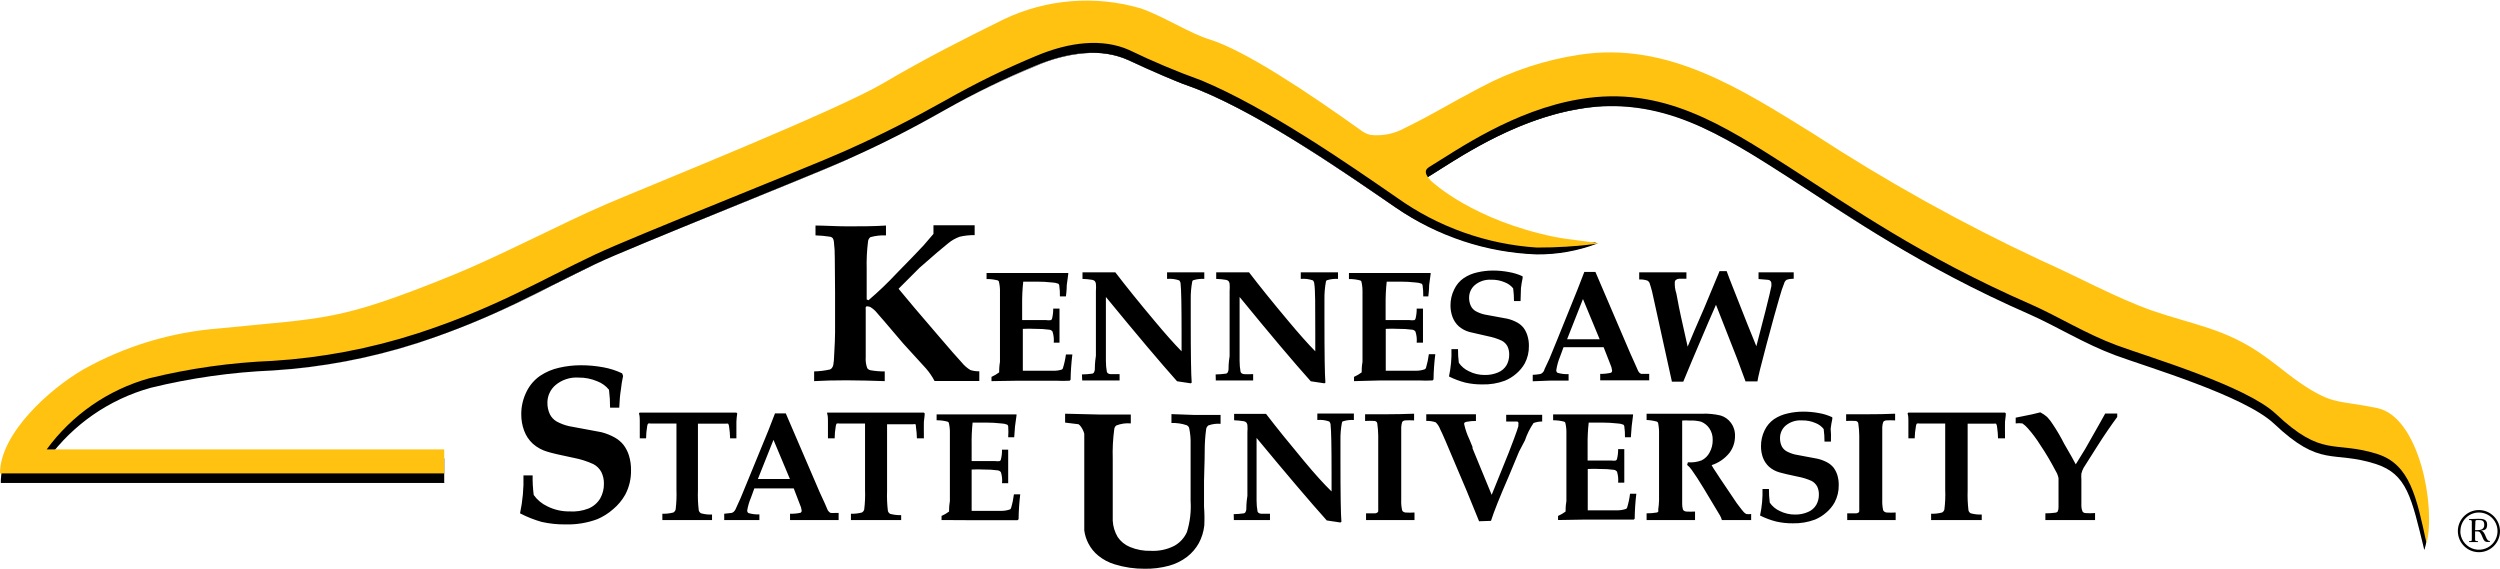
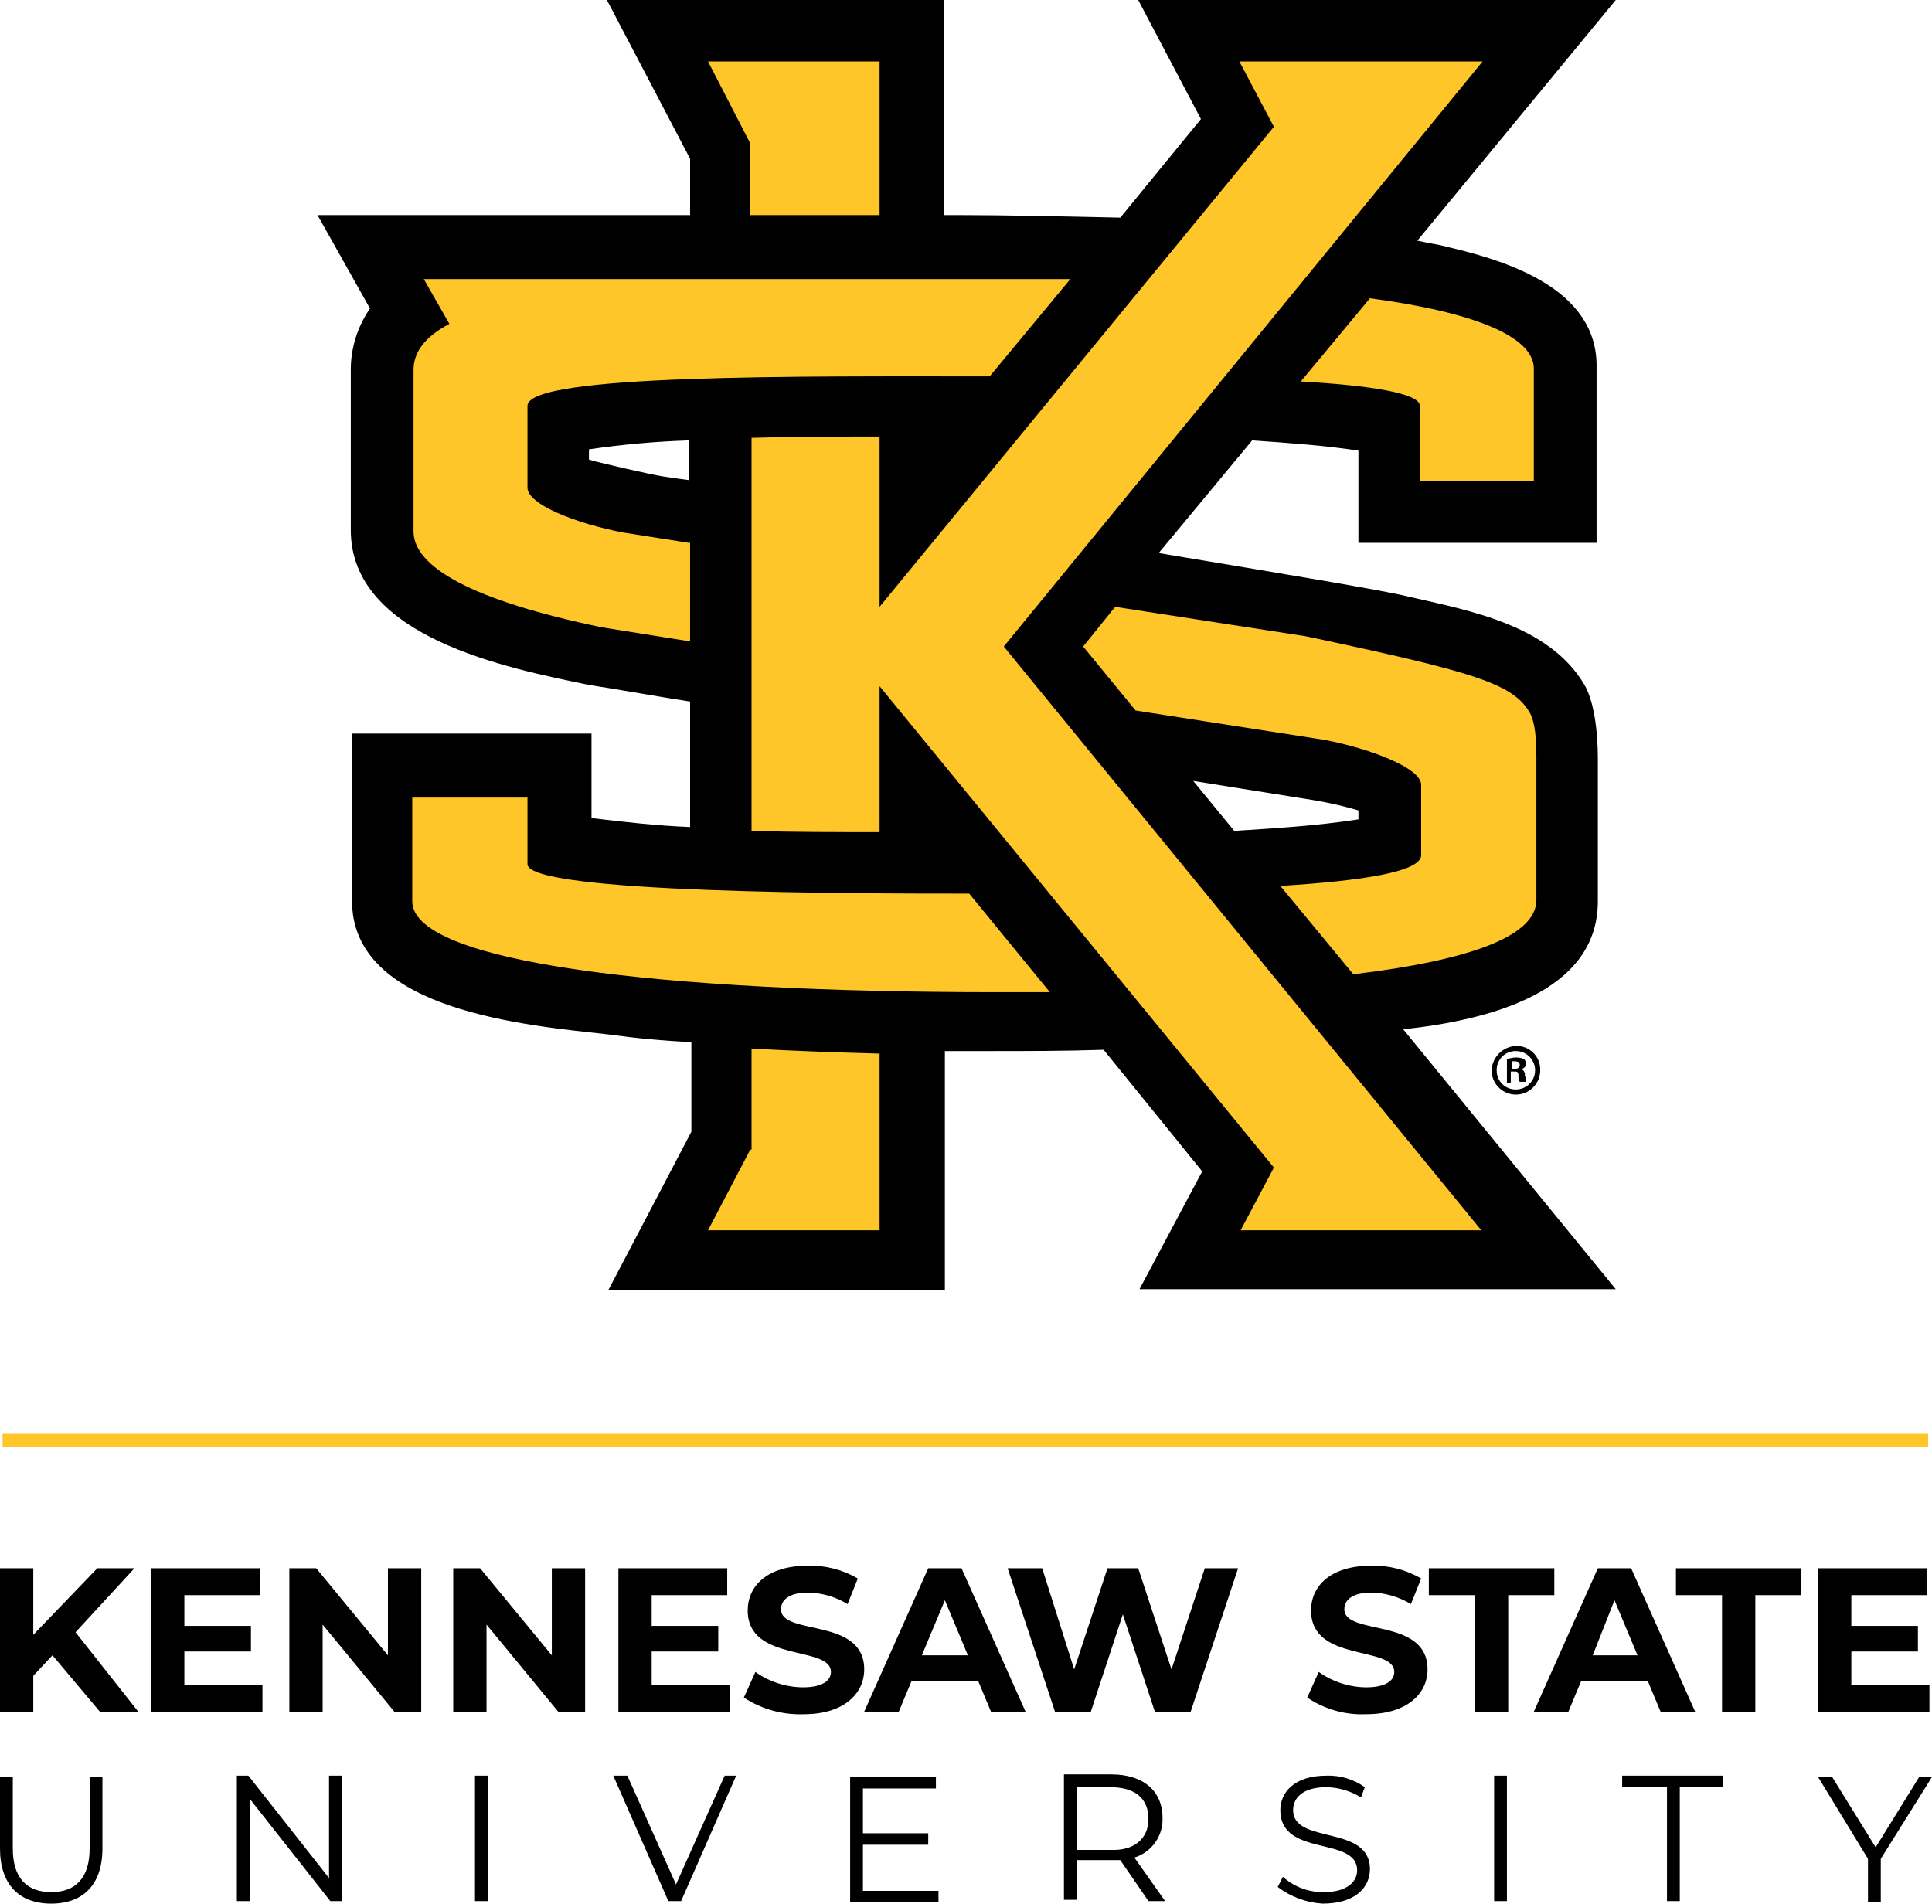
- <svg xmlns="http://www.w3.org/2000/svg" viewBox="0 0 182.68 41.53">
-   <g data-name="KSU Logo">
-     <path d="M173.59 30.53c-2.64-.55-3.05-.26-4.85-1.34-1.19-.71-2.24-1.65-3.4-2.47-2.79-2-5.14-2.25-8.17-3.3-2.58-.89-5.61-2.56-8.07-3.64a133.32 133.32 0 0 1-16.7-9.28c-5.15-3.19-10.58-6.75-17-5.78a22.44 22.44 0 0 0-7.22 2.39c-2.81 1.47-3.23 1.9-5.49 2.94a4.84 4.84 0 0 1-2.9.37h-.12c-4.1-2.94-8.7-6-11.23-6.77-1.53-.5-3.44-1.73-5.1-2.32a14.05 14.05 0 0 0-10 .79c-3 1.48-5.82 2.91-8.77 4.65-3.37 2-16.93 7.41-20.18 8.82S36.56 19.42 33 20.85c-8.31 3.36-9.06 3.06-16.94 3.88a24.1 24.1 0 0 0-9.91 2.95C3.72 29.1 0 32.36.06 35.29h32.4v-1.75H3.48a14 14 0 0 1 7.52-5.2 45.54 45.54 0 0 1 8.94-1.27 43.47 43.47 0 0 0 10.55-2c5.69-1.85 9-3.87 13-5.77 2.78-1.3 15.34-6.3 18.15-7.53s5-2.37 7.49-3.78a59.11 59.11 0 0 1 6.49-3.17c2.49-1.06 4.9-1.3 6.81-.44a55.22 55.22 0 0 0 5.3 2.23c4.77 2 10.56 6 14.28 8.57a19.34 19.34 0 0 0 10.26 3.41 12.12 12.12 0 0 0 4.44-.79c.16-.17-2.09.36-3.23.12-5.88-1.2-8.17-3.34-8.91-3.89h-.06c-.55-.72-.43-.91-.13-1.13 2-1.22 6.13-4.14 11-4.94 6-1 10.4 1.87 15.3 5 4.43 2.84 9.55 6.47 17.6 10 2 .88 4 2.15 6.29 3s9.41 2.94 11.6 5c3.43 3.25 4.25 1.93 7.42 2.94 2.3.74 2.62 2.44 3.56 6.29.85-2.6-.46-9.02-3.56-9.66z" />
-     <path d="M177.15 40.11l-.11-.45c-.85-3.52-1.24-5.13-3.45-5.84a11.45 11.45 0 0 0-2.53-.49c-1.44-.15-2.58-.27-4.89-2.45-1.78-1.69-6.84-3.39-9.87-4.41l-1.73-.6a33.55 33.55 0 0 1-3.82-1.77c-.85-.44-1.66-.85-2.47-1.21a98.66 98.66 0 0 1-15.7-8.73l-1.9-1.23a51.85 51.85 0 0 0-6.25-3.62 15.69 15.69 0 0 0-6.69-1.59 14.59 14.59 0 0 0-2.36.2c-4.41.72-8.3 3.21-10.38 4.54l-.62.39a.51.51 0 0 0-.25.32c0 .18.09.42.38.8l.23.18c.91.72 3.31 2.62 8.68 3.72a3.73 3.73 0 0 0 .73.06 15.08 15.08 0 0 0 1.81-.15c.28 0 .5-.07.61-.07h.08c.01 0 0 0 0 0a12.25 12.25 0 0 1-4.18.79h-.26A19.32 19.32 0 0 1 102 15.17l-.82-.56c-3.81-2.6-9-6.16-13.47-8a9.79 9.79 0 0 0-1-.39c-.3-.09-.59-.18-4.29-1.84a6.26 6.26 0 0 0-2.58-.52 11 11 0 0 0-4.23 1A58.86 58.86 0 0 0 69.13 8c-2.71 1.51-5 2.64-7.5 3.78-1.22.55-4.34 1.81-7.64 3.15-4.2 1.7-9 3.63-10.54 4.38-1.06.5-2.08 1-3.07 1.52a64.81 64.81 0 0 1-9.92 4.25 43.93 43.93 0 0 1-10.55 2A43.55 43.55 0 0 0 11 28.34 14.69 14.69 0 0 0 7.2 30a14 14 0 0 0-3.71 3.49H32.46v1.77H.07c0-.91.34-2.4 2.12-4.37a17.67 17.67 0 0 1 4-3.24 23.69 23.69 0 0 1 9.7-2.93h.22l2.69-.27c5.51-.53 7-.68 14.25-3.61 2-.8 4.31-1.92 6.55-3 1.75-.85 3.41-1.65 4.82-2.26.76-.33 2.06-.86 3.7-1.54 5.2-2.15 13.9-5.75 16.49-7.27C67.5 5 70.28 3.64 73.35 2.12A14.55 14.55 0 0 1 79.58.74a11.54 11.54 0 0 1 3.76.58 22 22 0 0 1 2.54 1.16 17.52 17.52 0 0 0 2.51 1.12c2.09.64 5.77 2.86 11.23 6.77h.12a2.65 2.65 0 0 0 .76.07 5.19 5.19 0 0 0 2.14-.45 31.81 31.81 0 0 0 2.91-1.52c.66-.38 1.41-.81 2.58-1.42a22.52 22.52 0 0 1 7.23-2.39 14.71 14.71 0 0 1 2.18-.16c5.29 0 9.86 2.83 14.28 5.58l.6.37a134.11 134.11 0 0 0 16.7 9.28c.89.39 1.83.85 2.84 1.33a50.54 50.54 0 0 0 5.23 2.3c.8.28 1.56.5 2.29.72a18.26 18.26 0 0 1 5.89 2.58c.44.31.86.64 1.28 1a21.84 21.84 0 0 0 2.12 1.51 6.49 6.49 0 0 0 3 1c.48.07 1.08.16 1.87.33a3.91 3.91 0 0 1 2.36 2.13 11.43 11.43 0 0 1 1.27 3.95 8.09 8.09 0 0 1-.15 3.52zm-59.4-32.4a15.69 15.69 0 0 1 6.69 1.59 51.82 51.82 0 0 1 6.25 3.62l1.9 1.23a98.53 98.53 0 0 0 15.7 8.73c.82.36 1.62.77 2.47 1.21a33.65 33.65 0 0 0 3.82 1.77l1.73.6c3 1 8.08 2.72 9.87 4.41 2.3 2.18 3.44 2.3 4.88 2.45a11.47 11.47 0 0 1 2.53.49c2.21.71 2.6 2.32 3.45 5.84l.11.44a8.14 8.14 0 0 0 .14-3.5 11.4 11.4 0 0 0-1.29-3.95 3.91 3.91 0 0 0-2.44-2.11c-.79-.17-1.39-.26-1.88-.33a6.5 6.5 0 0 1-3-1 21.6 21.6 0 0 1-2.12-1.51c-.41-.32-.84-.65-1.28-1a18.32 18.32 0 0 0-5.88-2.58c-.73-.22-1.48-.44-2.29-.72a50.7 50.7 0 0 1-5.23-2.3c-1-.49-1.95-.95-2.84-1.33a134.26 134.26 0 0 1-16.7-9.28l-.6-.37c-4.42-2.74-9-5.57-14.27-5.57a14.69 14.69 0 0 0-2.17.16 22.51 22.51 0 0 0-7.23 2.39c-1.17.62-1.92 1-2.58 1.42a31.6 31.6 0 0 1-2.84 1.49 5.2 5.2 0 0 1-2.14.45 2.4 2.4 0 0 1-.77-.08h-.12c-5.46-3.91-9.14-6.13-11.23-6.77a17.44 17.44 0 0 1-2.51-1.12 22.05 22.05 0 0 0-2.54-1.15 11.53 11.53 0 0 0-3.76-.58 14.53 14.53 0 0 0-6.23 1.38C70.28 3.65 67.5 5 64.58 6.77 62 8.29 53.29 11.9 48.09 14l-3.69 1.54c-1.4.66-3.07 1.46-4.83 2.31-2.24 1.08-4.56 2.21-6.55 3-7.26 2.93-8.74 3.07-14.25 3.61l-2.69.27h-.22a23.68 23.68 0 0 0-9.69 2.93 17.58 17.58 0 0 0-4 3.24C1.2 32 0 33.65.07 35.29h32.39v-1.74H3.48A14.08 14.08 0 0 1 7.2 30a14.71 14.71 0 0 1 3.8-1.66 43.55 43.55 0 0 1 8.94-1.26 43.91 43.91 0 0 0 10.55-2 64.86 64.86 0 0 0 9.92-4.25c1-.5 2-1 3.07-1.52 1.52-.77 6.32-2.7 10.52-4.4 3.3-1.34 6.42-2.6 7.64-3.15 2.54-1.13 4.78-2.26 7.49-3.76a58.85 58.85 0 0 1 6.5-3.17 11 11 0 0 1 4.23-1 6.25 6.25 0 0 1 2.58.52 46.66 46.66 0 0 0 4.29 1.84 10.4 10.4 0 0 1 1 .39c4.44 1.85 9.66 5.41 13.47 8l.82.56a19.31 19.31 0 0 0 10.26 3.41h.26a12.23 12.23 0 0 0 4.18-.79h-.07c-.11 0-.33 0-.61.06a15.14 15.14 0 0 1-1.81.15 3.77 3.77 0 0 1-.74-.06c-5.37-1.1-7.78-3-8.69-3.72l-.23-.18c-.29-.38-.41-.63-.38-.81a.51.51 0 0 1 .25-.32l.62-.39c2.09-1.34 6-3.82 10.39-4.54a14.62 14.62 0 0 1 2.3-.23zm64.93 31.1a1.54 1.54 0 1 1-1.55-1.54 1.55 1.55 0 0 1 1.55 1.54zm-2.9 0a1.36 1.36 0 1 0 1.34-1.36 1.35 1.35 0 0 0-1.33 1.37zm1.3-.9c.29 0 .66 0 .66.42s-.23.41-.47.44c.19 0 .31.28.37.44a1 1 0 0 0 .14.26.2.2 0 0 0 .16.06v.07h-.11a.42.42 0 0 1-.26-.05.88.88 0 0 1-.18-.32 1.28 1.28 0 0 0-.18-.34c-.07-.07-.18-.06-.27-.06h-.08v.55c0 .11 0 .15.12.16h.09v.07h-.65v-.07h.07c.1 0 .13 0 .13-.13v-1.29c0-.11-.06-.12-.13-.12h-.07v-.07zm-.22.83h.14c.27 0 .53-.06.53-.38s-.16-.36-.4-.36H181c-.13 0-.12.08-.12.19z" />
-     <path d="M71.56 27.13v.71h-3.27a4.74 4.74 0 0 0-.63-.92L66 25.1q-1.8-2.12-1.91-2.23a1.82 1.82 0 0 0-.47-.42.43.43 0 0 0-.2-.06.21.21 0 0 0-.11 0 .11.11 0 0 0-.05.06.82.82 0 0 0 0 .19v3.46a1.91 1.91 0 0 0 .11.8.4.4 0 0 0 .22.15 5.58 5.58 0 0 0 1.06.09v.71q-1.33-.05-2.81-.06-1.32 0-2.35.06v-.71a5.88 5.88 0 0 0 1.15-.14.34.34 0 0 0 .15-.11.55.55 0 0 0 .1-.22 4.38 4.38 0 0 0 .06-.65q.07-1.2.07-1.73v-2.93L61 18.85a9.07 9.07 0 0 0-.07-1.22.53.53 0 0 0-.09-.24.36.36 0 0 0-.17-.09 8.26 8.26 0 0 0-1.08-.1v-.72c.69 0 1.47.06 2.35.06s1.92 0 2.8-.06v.72a3.68 3.68 0 0 0-1.14.13.44.44 0 0 0-.17.31 13.29 13.29 0 0 0-.1 2v2.24l.13.06a25.14 25.14 0 0 0 2.09-2l1.15-1.18.79-.83.72-.84v-.63h3.01v.72a4.59 4.59 0 0 0-1.1.12 2.78 2.78 0 0 0-.85.49q-.5.39-2.07 1.77l-1.54 1.54c.26.32.65.79 1.16 1.39l1.78 2.08q1.23 1.44 1.67 1.91a2.41 2.41 0 0 0 .64.56 2 2 0 0 0 .65.09zm.89.72v-.31a2.9 2.9 0 0 0 .56-.33c0-.16 0-.42.06-.77v-3.98-1.11a2.86 2.86 0 0 0-.08-.78.18.18 0 0 0-.08-.08 3.15 3.15 0 0 0-.82-.1v-.44h5.97v.07l-.11.82c0 .06 0 .33-.06.82h-.44a4.92 4.92 0 0 0-.05-.82.2.2 0 0 0-.07-.11 1.38 1.38 0 0 0-.46-.09 9.91 9.91 0 0 0-1.1-.06h-1a13.74 13.74 0 0 0-.08 1.64v1.17h1.75a1.1 1.1 0 0 0 .36 0 .21.21 0 0 0 .08-.12 2.85 2.85 0 0 0 .08-.72h.46v2.49H77a2.07 2.07 0 0 0-.09-.81.32.32 0 0 0-.25-.14 6.94 6.94 0 0 0-1-.06 8.71 8.71 0 0 0-.92 0v3.06H76.96a1.83 1.83 0 0 0 .64-.09.21.21 0 0 0 .07-.1 6 6 0 0 0 .22-1h.47a17.24 17.24 0 0 0-.13 1.85l-.07.07a9.8 9.8 0 0 1-1 0H74.38zm6.61-.49a6.19 6.19 0 0 0 .77-.06.24.24 0 0 0 .1-.07A.5.5 0 0 0 80 27c0-.15 0-.49.08-1v-4.73a3.07 3.07 0 0 0 0-.54.43.43 0 0 0-.08-.19.37.37 0 0 0-.18-.09 5.13 5.13 0 0 0-.72-.07v-.48h2.4q1.17 1.53 2.84 3.52 1.2 1.44 2 2.25v-1.31q0-3.06-.07-3.6a.4.4 0 0 0-.1-.27 2.1 2.1 0 0 0-.89-.11v-.48H88v.48a2.28 2.28 0 0 0-.82.1.15.15 0 0 0-.06.09 6.48 6.48 0 0 0-.11 1.3v1.5q0 3.78.07 4.59l-.07.05-1-.15q-1.83-2.05-5.2-6.16v4.67a4.38 4.38 0 0 0 .07.8.23.23 0 0 0 .08.11.38.38 0 0 0 .19.06h.66v.46h-2.73zm9.77 0a6.2 6.2 0 0 0 .77-.06.24.24 0 0 0 .1-.07.53.53 0 0 0 .07-.21c0-.15 0-.49.08-1v-4.75a3.25 3.25 0 0 0 0-.54.41.41 0 0 0-.08-.19.35.35 0 0 0-.18-.09 5.07 5.07 0 0 0-.72-.07v-.48h2.4q1.17 1.53 2.84 3.52 1.2 1.44 2 2.25v-1.31c0-2 0-3.24-.07-3.6a.41.41 0 0 0-.1-.27 2.1 2.1 0 0 0-.89-.11v-.48H97.77v.48a2.3 2.3 0 0 0-.82.1.15.15 0 0 0-.06.09 6.49 6.49 0 0 0-.11 1.3v1.5q0 3.78.07 4.59l-.07.05-1-.15q-1.84-2.05-5.2-6.16v4.67a4.52 4.52 0 0 0 .07.8.24.24 0 0 0 .08.11.38.38 0 0 0 .19.06 5.17 5.17 0 0 0 .54 0h.11v.46h-2.73zm10.11.49v-.31a3 3 0 0 0 .56-.33c0-.16 0-.42.06-.77v-3.98-1.11a3.07 3.07 0 0 0-.08-.78.18.18 0 0 0-.09-.08 3.12 3.12 0 0 0-.82-.1v-.44h5.97v.07l-.11.82c0 .06 0 .33-.06.82H104a5.11 5.11 0 0 0-.05-.82.21.21 0 0 0-.07-.11 1.38 1.38 0 0 0-.45-.09 10 10 0 0 0-1.1-.06h-1a13.7 13.7 0 0 0-.08 1.64v1.17H103a1.12 1.12 0 0 0 .36 0 .22.22 0 0 0 .08-.12 2.86 2.86 0 0 0 .08-.72h.46v2.49h-.46a2 2 0 0 0-.09-.81.33.33 0 0 0-.25-.14 7 7 0 0 0-1-.06 8.73 8.73 0 0 0-.92 0v3.06H103.48a1.82 1.82 0 0 0 .64-.11.23.23 0 0 0 .08-.1 6.34 6.34 0 0 0 .21-1h.47a16.85 16.85 0 0 0-.13 1.85l-.07.07a9.79 9.79 0 0 1-1 0H100.9zM111.11 22h-.48a7 7 0 0 0-.06-.93 1.44 1.44 0 0 0-.61-.44 2.33 2.33 0 0 0-1-.19 1.7 1.7 0 0 0-1.19.39 1.21 1.21 0 0 0-.42.92 1.38 1.38 0 0 0 .13.61.9.9 0 0 0 .34.37 2.51 2.51 0 0 0 .65.25l.92.17.76.14a2.85 2.85 0 0 1 .74.29 1.51 1.51 0 0 1 .45.39 1.81 1.81 0 0 1 .27.55 2.38 2.38 0 0 1 .11.75 2.63 2.63 0 0 1-.3 1.28 2.75 2.75 0 0 1-.63.76 3 3 0 0 1-.83.51 4.38 4.38 0 0 1-1.64.27 5.4 5.4 0 0 1-1.24-.13 6.06 6.06 0 0 1-1.2-.45 8.24 8.24 0 0 0 .18-2h.48a6.85 6.85 0 0 0 .06 1 1.79 1.79 0 0 0 .74.62 2.48 2.48 0 0 0 1.14.27 2.36 2.36 0 0 0 1-.19 1.28 1.28 0 0 0 .61-.53 1.55 1.55 0 0 0 .19-.76 1.33 1.33 0 0 0-.13-.62 1 1 0 0 0-.42-.41 4.37 4.37 0 0 0-1-.32q-1-.22-1.35-.31a2 2 0 0 1-.79-.42 1.78 1.78 0 0 1-.45-.67 2.41 2.41 0 0 1-.15-.85 2.58 2.58 0 0 1 .27-1.17 2.07 2.07 0 0 1 .7-.83 2.92 2.92 0 0 1 1-.42 5 5 0 0 1 1.13-.13 6.11 6.11 0 0 1 1.17.11 3.9 3.9 0 0 1 1 .31v.14a7 7 0 0 0-.12.72q-.02.34-.03.95zm.89 5.86v-.47a4.12 4.12 0 0 0 .55-.06.4.4 0 0 0 .15-.08.59.59 0 0 0 .13-.17c0-.08.17-.37.39-.87l.57-1.39 1.48-3.66.5-1.29h.81l2.54 5.93.35.78.23.52a.56.56 0 0 0 .11.15.34.34 0 0 0 .12.07H120.51v.47h-3.58v-.47a3.33 3.33 0 0 0 .78-.08.17.17 0 0 0 .09-.16 1.43 1.43 0 0 0-.13-.46l-.49-1.25h-2.93l-.25.68a4.32 4.32 0 0 0-.28 1 .21.21 0 0 0 .09.19 2.44 2.44 0 0 0 .81.1v.47h-1.31zm2.51-3.07h2.38l-1.22-2.94zm11.14-4.98h.52c.14.39.28.75.42 1.1q.89 2.28 1.07 2.71l.68 1.68.66-2.55q.38-1.51.44-1.85a.94.94 0 0 0 0-.17.26.26 0 0 0-.22-.28l-.72-.06v-.49H131.07v.47H131a1.39 1.39 0 0 0-.44.07.49.49 0 0 0-.15.16 10.32 10.32 0 0 0-.39 1.17q-.31 1.05-.93 3.37t-.67 2.73h-.87l-.61-1.65-1.55-3.95q-.25.54-1.75 4.08l-.64 1.54h-.83l-1.32-6a8.85 8.85 0 0 0-.31-1.2.36.36 0 0 0-.17-.19 1.67 1.67 0 0 0-.59-.08v-.52h3.45v.47h-.55a.41.41 0 0 0-.23.09.26.26 0 0 0-.07.2v.15c0 .06 0 .27.12.66q.21 1.13.31 1.57l.51 2.29.48-1.14.72-1.66.9-2.16c.08-.17.15-.37.23-.56zm-80.4 9.98h-.67a10.19 10.19 0 0 0-.08-1.31 2 2 0 0 0-.86-.62 3.35 3.35 0 0 0-1.37-.27 2.38 2.38 0 0 0-1.68.55 1.69 1.69 0 0 0-.59 1.28 1.92 1.92 0 0 0 .18.85 1.27 1.27 0 0 0 .48.52 3.47 3.47 0 0 0 .92.35l1.29.24 1.07.2a4.12 4.12 0 0 1 1 .4 2.18 2.18 0 0 1 .63.54 2.55 2.55 0 0 1 .39.77 3.47 3.47 0 0 1 .15 1.05 3.68 3.68 0 0 1-.42 1.8 3.8 3.8 0 0 1-.89 1.07 4.24 4.24 0 0 1-1.16.73 6.2 6.2 0 0 1-2.3.38 7.57 7.57 0 0 1-1.75-.18 8.28 8.28 0 0 1-1.59-.63 11.59 11.59 0 0 0 .25-2.77h.67a9.82 9.82 0 0 0 .08 1.43 2.52 2.52 0 0 0 1 .83 3.48 3.48 0 0 0 1.6.37 3.25 3.25 0 0 0 1.4-.21 1.8 1.8 0 0 0 .86-.74 2.13 2.13 0 0 0 .27-1.07 1.86 1.86 0 0 0-.19-.86 1.37 1.37 0 0 0-.59-.58 6.19 6.19 0 0 0-1.41-.45q-1.45-.3-1.9-.44a2.77 2.77 0 0 1-1.11-.6 2.45 2.45 0 0 1-.63-.95 3.35 3.35 0 0 1-.21-1.19 3.64 3.64 0 0 1 .38-1.65 3 3 0 0 1 1-1.17 4.07 4.07 0 0 1 1.39-.59 7 7 0 0 1 1.59-.18 8.84 8.84 0 0 1 1.64.15 5.44 5.44 0 0 1 1.37.44l.07.19a9.13 9.13 0 0 0-.16 1q-.09.53-.12 1.32zM48.4 38v-.46a2.79 2.79 0 0 0 .8-.09.35.35 0 0 0 .17-.22 9.07 9.07 0 0 0 .06-1.45v-3.3-1.53h-1.86a.48.48 0 0 0-.21 0 .38.38 0 0 0-.07.2 5.51 5.51 0 0 0-.08.88h-.46v-1.29c0-.16 0-.34-.06-.53l.05-.06h7.07l.06.06a5.64 5.64 0 0 0-.06.6v1.22h-.46a6.56 6.56 0 0 0-.07-.83.54.54 0 0 0-.07-.24.38.38 0 0 0-.18 0H51v4.88a9.18 9.18 0 0 0 .06 1.45.34.34 0 0 0 .17.22 2.71 2.71 0 0 0 .8.09v.4H48.4zm4.52 0v-.46l.54-.06a.42.42 0 0 0 .15-.08.62.62 0 0 0 .13-.17q.06-.11.38-.84l.56-1.36 1.46-3.56.49-1.26h.79L59.91 36l.35.76.22.51a.61.61 0 0 0 .11.14.34.34 0 0 0 .11.07 1.61 1.61 0 0 0 .33 0h.25V38h-3.55v-.46a3.15 3.15 0 0 0 .76-.07.16.16 0 0 0 .09-.16 1.38 1.38 0 0 0-.13-.45L58 35.69h-2.88l-.24.66a4.12 4.12 0 0 0-.28.95.21.21 0 0 0 .09.19 2.53 2.53 0 0 0 .8.1V38H54.2zm2.46-3h2.34l-1.2-2.86zm6.8 3v-.46a2.77 2.77 0 0 0 .8-.09.35.35 0 0 0 .17-.22 9.07 9.07 0 0 0 .06-1.45v-3.3-1.53h-1.86a.48.48 0 0 0-.21 0 .38.38 0 0 0-.07.2 5.5 5.5 0 0 0-.08.88h-.49v-1.29c0-.16 0-.34-.06-.53v-.06h7.07l.06.06c0 .23-.05.43-.06.6s0 .44 0 1.22H67a6.55 6.55 0 0 0-.07-.83.54.54 0 0 0-.03-.2.39.39 0 0 0-.18 0H64.82v4.88a9.18 9.18 0 0 0 .06 1.45.34.34 0 0 0 .17.22 2.74 2.74 0 0 0 .8.09V38h-3.67zm6.62 0v-.3a2.8 2.8 0 0 0 .55-.32c0-.16 0-.41.06-.76v-3.87-1.09a2.86 2.86 0 0 0-.08-.77.18.18 0 0 0-.09-.08 3.07 3.07 0 0 0-.8-.1v-.43H74.28v.07l-.11.8-.06.8h-.44a5.25 5.25 0 0 0 0-.81.21.21 0 0 0-.07-.11 1.28 1.28 0 0 0-.45-.09 9.53 9.53 0 0 0-1.08-.06h-1a13.63 13.63 0 0 0-.07 1.66v1.15h1.71a1 1 0 0 0 .35 0 .2.2 0 0 0 .08-.12 2.81 2.81 0 0 0 .08-.71h.45v2.45h-.45a2 2 0 0 0-.08-.8.33.33 0 0 0-.24-.14 6.71 6.71 0 0 0-1-.06 8.34 8.34 0 0 0-.9 0v3.02h2.18a1.88 1.88 0 0 0 .63-.11.21.21 0 0 0 .07-.1 6 6 0 0 0 .21-1h.46a17 17 0 0 0-.12 1.82l-.07.07h-3.73zm21.35-.43a5.86 5.86 0 0 0 .75-.06.23.23 0 0 0 .1-.07.48.48 0 0 0 .07-.21c0-.14 0-.49.08-1v-4.65a3.11 3.11 0 0 0 0-.53.38.38 0 0 0-.08-.18.37.37 0 0 0-.18-.09 5.72 5.72 0 0 0-.71-.07v-.47h2.33q1.15 1.5 2.79 3.46 1.18 1.42 2 2.21v-1.3q0-3-.07-3.54a.38.38 0 0 0-.1-.27 2 2 0 0 0-.87-.11v-.47h2.67v.47a2.2 2.2 0 0 0-.81.1.13.13 0 0 0-.06.08 6.2 6.2 0 0 0-.11 1.28v1.47q0 3.72.07 4.51l-.07.05-1-.15Q95.13 36 91.82 32v4.58a4.53 4.53 0 0 0 .07.79.21.21 0 0 0 .08.11.35.35 0 0 0 .19.06h.64V38H90.16zm13.18-7.34v.49a5.51 5.51 0 0 0-.67 0 .39.39 0 0 0-.15.06.18.18 0 0 0-.06.09 1.36 1.36 0 0 0-.06.36v5.28a3 3 0 0 0 .06.75.22.22 0 0 0 .07.12.39.39 0 0 0 .17.07 5 5 0 0 0 .67 0V38h-3.54v-.49h.67a.33.33 0 0 0 .16-.06.17.17 0 0 0 .06-.09v-.52-3.58-1.43a7.2 7.2 0 0 0-.07-.89.21.21 0 0 0-.05-.11.29.29 0 0 0-.13-.07 6.35 6.35 0 0 0-.71 0v-.49h1.61q.91 0 1.97-.04zm4.75 7.86l-.91-2.23-.79-1.86q-.93-2.23-1.15-2.65a1.33 1.33 0 0 0-.32-.49 1.79 1.79 0 0 0-.69-.1v-.49h3.63v.49a3.34 3.34 0 0 0-.68.06.31.31 0 0 0-.17.08.19.19 0 0 0 0 .14 5.11 5.11 0 0 0 .37 1.06l.23.56v.1l1.4 3.4 1.24-3.07.4-1.05c.17-.45.27-.75.31-.9a.77.77 0 0 0 0-.13.25.25 0 0 0 0-.14.16.16 0 0 0-.08-.07h-.81v-.49h2.63v.49a1.87 1.87 0 0 0-.63.11 5.19 5.19 0 0 0-.63 1.27L111 33l-.75 1.8q-1 2.3-1.3 3.26zm5.77-.09v-.3a2.8 2.8 0 0 0 .55-.32c0-.16 0-.41.06-.76v-3.87-1.09a2.87 2.87 0 0 0-.08-.77.17.17 0 0 0-.09-.08 3.06 3.06 0 0 0-.8-.1v-.43h5.84v.07l-.1.8-.06.8h-.43a5 5 0 0 0-.05-.81.19.19 0 0 0-.07-.11 1.28 1.28 0 0 0-.45-.09 9.5 9.5 0 0 0-1.08-.06h-1a12.94 12.94 0 0 0-.08 1.62v1.15H117.73a1 1 0 0 0 .35 0 .21.21 0 0 0 .08-.12 2.79 2.79 0 0 0 .08-.71h.45v2.45h-.45a2.1 2.1 0 0 0-.08-.8.33.33 0 0 0-.24-.14 6.71 6.71 0 0 0-1-.06 8.34 8.34 0 0 0-.9 0v3.02h2.18a1.87 1.87 0 0 0 .63-.11.19.19 0 0 0 .07-.1 5.85 5.85 0 0 0 .21-1h.46a17 17 0 0 0-.12 1.82l-.07.07h-3.73zm6.47-7.31v-.46h4.09a5 5 0 0 1 1.31.13 1.42 1.42 0 0 1 .75.52 1.54 1.54 0 0 1 .31 1 2 2 0 0 1-.42 1.23 2.78 2.78 0 0 1-1.29.88c.09.17.2.33.32.51l.21.32.07.11.87 1.29.37.55q.42.56.51.65a.6.6 0 0 0 .19.14 1.15 1.15 0 0 0 .35 0V38h-2.14a1.35 1.35 0 0 0-.13-.32l-1.2-2c-.34-.57-.63-1-.87-1.34a1.67 1.67 0 0 0-.34-.37l.06-.19a2.27 2.27 0 0 0 1-.14 1.31 1.31 0 0 0 .58-.57 1.82 1.82 0 0 0 .23-.92 1.43 1.43 0 0 0-.25-.86 1.32 1.32 0 0 0-.61-.48 2.86 2.86 0 0 0-.84-.08 3 3 0 0 0-.53 0v6.1a1.23 1.23 0 0 0 .06.41.21.21 0 0 0 .07.08.41.41 0 0 0 .16.06 6.15 6.15 0 0 0 .65 0V38h-3.54v-.49a4.1 4.1 0 0 0 .75-.06.18.18 0 0 0 .1-.06.36.36 0 0 0 0-.16 5.64 5.64 0 0 0 .06-.66v-4.83a3.67 3.67 0 0 0-.07-.84.22.22 0 0 0-.08-.09 3.33 3.33 0 0 0-.76-.12zm13.47 1.58h-.47a6.78 6.78 0 0 0-.06-.92 1.4 1.4 0 0 0-.6-.44 2.33 2.33 0 0 0-1-.19 1.67 1.67 0 0 0-1.18.38 1.19 1.19 0 0 0-.41.9 1.34 1.34 0 0 0 .12.6.91.91 0 0 0 .33.36 2.5 2.5 0 0 0 .64.25l.9.17.75.14a2.86 2.86 0 0 1 .73.28 1.52 1.52 0 0 1 .45.38 1.89 1.89 0 0 1 .27.54 2.41 2.41 0 0 1 .1.73 2.6 2.6 0 0 1-.3 1.26 2.66 2.66 0 0 1-.62.75 3 3 0 0 1-.82.51 4.36 4.36 0 0 1-1.61.27 5.28 5.28 0 0 1-1.22-.13 5.81 5.81 0 0 1-1.18-.44 8.07 8.07 0 0 0 .18-1.94h.47a7 7 0 0 0 .06 1 1.77 1.77 0 0 0 .73.61 2.45 2.45 0 0 0 1.12.26 2.26 2.26 0 0 0 .95-.19 1.25 1.25 0 0 0 .6-.52 1.49 1.49 0 0 0 .19-.75 1.3 1.3 0 0 0-.13-.6 1 1 0 0 0-.41-.4 4.35 4.35 0 0 0-1-.31q-1-.21-1.33-.31a1.94 1.94 0 0 1-.78-.42 1.77 1.77 0 0 1-.44-.66 2.41 2.41 0 0 1-.14-.84 2.57 2.57 0 0 1 .26-1.15 2.1 2.1 0 0 1 .69-.82 2.9 2.9 0 0 1 1-.42 4.87 4.87 0 0 1 1.11-.13 6.2 6.2 0 0 1 1.15.1 3.83 3.83 0 0 1 1 .31v.13a7 7 0 0 0-.12.71q.04.37.02.94zm4.69-2.04v.49a5.54 5.54 0 0 0-.67 0 .39.39 0 0 0-.15.06.2.2 0 0 0-.06.09 1.29 1.29 0 0 0-.06.36v5.28a3.15 3.15 0 0 0 .06.75.21.21 0 0 0 .08.12.37.37 0 0 0 .17.07 4.94 4.94 0 0 0 .67 0V38h-3.54v-.49h.67a.35.35 0 0 0 .16-.06.16.16 0 0 0 .05-.09v-.52-3.58-1.43a6.88 6.88 0 0 0-.07-.89.21.21 0 0 0-.05-.11.27.27 0 0 0-.13-.07 6.44 6.44 0 0 0-.71 0v-.49h1.61c.61 0 1.36-.01 1.97-.04zm2.63 7.77v-.46a2.77 2.77 0 0 0 .8-.09.34.34 0 0 0 .17-.22 8.79 8.79 0 0 0 .06-1.45v-3.3-1.53h-1.86a.49.49 0 0 0-.21 0 .36.36 0 0 0-.07.2 5.5 5.5 0 0 0-.09.88h-.46v-1.29c0-.16 0-.34-.06-.53l.05-.06h7.07l.06.06c0 .23-.05.43-.06.6s0 .44 0 1.22H146a6.53 6.53 0 0 0-.07-.83.56.56 0 0 0-.07-.24.39.39 0 0 0-.18 0H143.78v4.88a9.49 9.49 0 0 0 .06 1.45.33.33 0 0 0 .17.22 2.75 2.75 0 0 0 .8.09v.4h-3.7zm10.57-4.07l.7-1.14 1.06-1.87q.3-.53.39-.7h.88v.25c-.45.61-.94 1.32-1.46 2.14s-.85 1.35-1 1.58a1.74 1.74 0 0 0-.16.42 2.37 2.37 0 0 0 0 .42V37a1.07 1.07 0 0 0 .09.39.29.29 0 0 0 .17.1 4.66 4.66 0 0 0 .74 0V38h-3.63v-.49a5.54 5.54 0 0 0 .75-.05.26.26 0 0 0 .15-.08.77.77 0 0 0 .06-.34v-2.1a1.57 1.57 0 0 0-.21-.53q-.52-1-1.12-1.89a9 9 0 0 0-.91-1.22 2 2 0 0 0-.4-.36 1.89 1.89 0 0 0-.49 0v-.42l1.18-.24.62-.15a2.47 2.47 0 0 1 .5.34 3.63 3.63 0 0 1 .43.56 13.39 13.39 0 0 1 .81 1.39q.71 1.22.85 1.51zm-73.85-3.05v-.65l2.51.06h2.29v.65a2.31 2.31 0 0 0-1.06.15.39.39 0 0 0-.15.28 13 13 0 0 0-.11 2.15v4.53a2.61 2.61 0 0 0 .36 1.19 2 2 0 0 0 .9.73 3.69 3.69 0 0 0 1.54.28 3.38 3.38 0 0 0 1.71-.37 2.15 2.15 0 0 0 .91-1A6.34 6.34 0 0 0 87 36.6V35v-2.54a4.87 4.87 0 0 0-.11-1.2.35.35 0 0 0-.18-.19 3.11 3.11 0 0 0-1.11-.16v-.65l1.66.06h1.93v.65a2.08 2.08 0 0 0-.9.12.45.45 0 0 0-.15.24 11.82 11.82 0 0 0-.11 1.6c0 .95-.05 1.69-.05 2.24v1.85A11 11 0 0 1 88 38.4a3.53 3.53 0 0 1-.4 1.29 3.3 3.3 0 0 1-.86 1 3.84 3.84 0 0 1-1.32.65 6.37 6.37 0 0 1-1.77.22 7.25 7.25 0 0 1-2.19-.32 3.49 3.49 0 0 1-1.21-.64 2.8 2.8 0 0 1-.72-.89 2.88 2.88 0 0 1-.3-.95v-5.07-2a1.59 1.59 0 0 0-.23-.49.66.66 0 0 0-.19-.2z" />
-     <path d="M173.71 29.82c-2.64-.55-3.06-.26-4.86-1.34-1.2-.71-2.24-1.65-3.4-2.47-2.79-2-5.14-2.26-8.18-3.31-2.58-.9-5.62-2.57-8.08-3.65a134.51 134.51 0 0 1-16.72-9.3C127.32 6.57 121.89 3 115.41 4a22.5 22.5 0 0 0-7.23 2.39c-2.81 1.48-3.26 1.85-5.5 2.95a4.2 4.2 0 0 1-2.53.52 1.84 1.84 0 0 1-.58-.25c-4.1-2.94-8.63-5.93-11.16-6.72-1.48-.45-3.36-1.69-5.06-2.28a14.08 14.08 0 0 0-10 .8c-3 1.48-5.83 2.91-8.79 4.66-3.38 2-16.94 7.43-20.21 8.83S36.53 18.71 33 20.14C24.67 23.5 23.92 23.2 16 24a24.1 24.1 0 0 0-9.92 3C3.66 28.4 0 31.66 0 34.59h32.46v-1.75H3.41a13.93 13.93 0 0 1 7.5-5.2 45.47 45.47 0 0 1 9-1.27 43.29 43.29 0 0 0 10.57-2c5.69-1.85 9-3.88 13-5.77 2.82-1.33 15.39-6.29 18.2-7.54s5-2.38 7.5-3.78a59.28 59.28 0 0 1 6.5-3.18c2.5-1.06 4.9-1.3 6.82-.45a54.56 54.56 0 0 0 5.3 2.23c4.78 2 10.57 6 14.3 8.58a19.83 19.83 0 0 0 10.2 3.63 34.15 34.15 0 0 0 4.42-.28c.4-.07-2-.27-3.13-.5-5.89-1.21-8.87-3.94-9.06-4.13-.47-.52-.43-.78-.06-1 2-1.22 6.14-4.14 11-4.94 6-1 10.41 1.87 15.31 5 4.44 2.85 9.56 6.48 17.62 10 2 .88 4 2.15 6.3 3s9.42 2.95 11.6 5c3.44 3.25 4.26 1.93 7.43 2.94 2.36.76 2.85 3.12 3.58 6.52.69-2.6-.5-9.23-3.6-9.88z" fill="#ffc211" />
+ <svg xmlns="http://www.w3.org/2000/svg" viewBox="0 0 150.9 148.7">
+   <path d="m.2 112.5h150.4" fill="none" stroke="#ffc629" stroke-miterlimit="10" />
+   <path d="m124.8 70.4v-11.2c0-2.1-.3-4.5-1.1-5.8-2.8-4.6-8.9-5.7-13.7-6.8-2-.5-9.9-1.8-19.5-3.4l7.3-8.8c2.9.2 5.7.4 8.3.8v7.2h18.6v-13.7c.1-6.1-6.9-8.3-11.6-9.4-.7-.2-1.5-.3-2.4-.5l15.5-18.8h-37.3l4.9 9.3-6.3 7.7c-4.6-.1-9-.2-12.5-.2h-1.3v-16.8h-26.3l6.5 12.4v4.4h-29.1l4.1 7.3a8.4 8.4 0 0 0 -1.5 4.6v12.6c-.1 8.5 12.3 10.9 18.6 12.2 2.6.4 5.3.9 7.9 1.3v9.8c-2.6-.1-5.2-.4-7.7-.7v-6.6h-18.7v13c-.1 8.7 13.8 9.8 20 10.5 2.2.3 4.3.5 6.5.6v7l-6.5 12.4h26.3v-18.7h3.4c3 0 6 0 9-.1l7.7 9.5-4.9 9.2h37.2l-16.6-20.3c6.5-.7 15.2-2.8 15.2-10m-28.4-5.5-3.2-3.9 9.4 1.5a30.23 30.23 0 0 1 3.5.8v.7c-3.2.5-6.5.7-9.7.9m-42.6-30.5v3.1q-1.2-.15-2.1-.3c-.7-.1-4.7-1-5.7-1.3v-.8a68.48 68.48 0 0 1 7.8-.7" />
+   <g fill="#ffc629">
+     <path d="m53.8 42.4-5.1-.8c-3.7-.7-7.5-2.2-7.5-3.5v-6.4c0-2.5 21.4-2.3 36.1-2.3l6.3-7.6h-50.5l2 3.5c-1.9 1-2.8 2.2-2.8 3.6v12.6c0 2.8 4.6 5.4 14.7 7.5l6.9 1.1v-7.7zm47.8-12.6c5.3.3 9.3.9 9.3 1.9v5.9h8.9v-8.8c0-2.5-4.6-4.4-12.8-5.5zm-17 20.7 4.1 5 14.8 2.3c3.6.7 7.5 2.2 7.5 3.5v5.5c0 1.3-4.6 2-11 2.4l5.7 6.9c9.2-1.1 14.3-3 14.3-5.8v-11.2c0-2.3-.3-3-.5-3.4-1.3-2.3-4.3-3.2-17.5-6l-14.9-2.3zm-43.4 17v-5.2h-9v8.1c0 4.8 19.4 7.1 45.6 7.1h4.2l-6.3-7.7c-8.4 0-34.5 0-34.5-2.3" />
+     <path d="m115.8 4.8h-19l2.7 5.1-30.8 37.5v-13.3c-3.3 0-6.7 0-10 .1v30.7c3.3.1 6.7.1 10 .1v-11.4l30.8 37.6-2.6 4.9h18.8l-37.3-45.6z" />
+     <path d="m58.6 16.8h10.1v-12h-13.4l3.3 6.4z" />
+     <path d="m58.6 89.8-3.3 6.3h13.4v-13.8c-3.3-.1-6.7-.2-10-.4v7.9z" />
  </g>
+   <path d="m120.3 83.6a1.9 1.9 0 0 1 -3.8 0 2 2 0 0 1 1.9-1.9 1.84 1.84 0 0 1 1.9 1.9m-3.4 0a1.47 1.47 0 0 0 1.5 1.5 1.5 1.5 0 0 0 0-3 1.47 1.47 0 0 0 -1.5 1.5m1.2 1h-.4v-1.9c.2 0 .4-.1.7-.1a2.18 2.18 0 0 1 .6.1.52.52 0 0 1 .2.4.43.43 0 0 1 -.4.4.46.46 0 0 1 .3.5 1.34 1.34 0 0 1 .1.5h-.5c-.1-.1-.1-.2-.1-.5s-.1-.3-.4-.3h-.2v.9zm0-1.1h.2c.2 0 .4-.1.4-.3s-.1-.3-.4-.3h-.2z" />
+   <path d="m0 144.4v-5.6h1v5.6c0 2.3 1.1 3.4 3 3.4s3-1.1 3-3.4v-5.6h1v5.6c0 2.8-1.5 4.3-4 4.3s-4-1.5-4-4.3zm26.7-5.7v9.8h-.9l-6.3-8v8h-1v-9.8h.9l6.3 8v-8zm10.4 0h1v9.8h-1zm20.4 0-4.3 9.8h-1l-4.3-9.8h1.1l3.8 8.5 3.8-8.5zm15.8 9v.9h-6.9v-9.8h6.7v.9h-5.7v3.5h5.1v.9h-5.1v3.6zm16.4.8-2.2-3.2h-3.4v3.1h-1v-9.8h3.7c2.5 0 4 1.3 4 3.4a3.12 3.12 0 0 1 -2.2 3.1l2.4 3.4zm0-6.4c0-1.6-1-2.5-3-2.5h-2.6v4.9h2.6c1.9.1 3-.9 3-2.4zm10.1 5.3.4-.8a4.64 4.64 0 0 0 3.2 1.2c1.8 0 2.6-.8 2.6-1.7 0-2.7-6-1-6-4.7 0-1.4 1.1-2.7 3.6-2.7a4.86 4.86 0 0 1 3 .9l-.3.8a5.3 5.3 0 0 0 -2.7-.8c-1.8 0-2.6.8-2.6 1.8 0 2.7 6 1.1 6 4.6 0 1.4-1.1 2.7-3.7 2.7a6.43 6.43 0 0 1 -3.5-1.3zm16.9-8.7h1v9.8h-1zm13.4.9h-3.4v-.9h7.9v.9h-3.4v8.9h-1v-8.9zm16.8 5.6v3.4h-1v-3.4l-3.9-6.4h1.1l3.4 5.5 3.4-5.5h1zm-142.8-15.9-1.5 1.6v2.8h-2.6v-11.2h2.6v5.2l5-5.2h2.9l-4.6 5 4.9 6.2h-3zm16.4 2.3v2.1h-8.7v-11.2h8.5v2.1h-5.9v2.4h5.2v2h-5.2v2.6zm12.4-9.1v11.2h-2.1l-5.6-6.8v6.8h-2.6v-11.2h2.1l5.6 6.8v-6.8zm12.8 0v11.2h-2.1l-5.6-6.8v6.8h-2.6v-11.2h2.1l5.6 6.8v-6.8zm11.3 9.1v2.1h-8.7v-11.2h8.5v2.1h-5.9v2.4h5.2v2h-5.2v2.6zm1.1 1 .9-2a6.53 6.53 0 0 0 3.7 1.2c1.5 0 2.2-.5 2.2-1.2 0-2.1-6.5-.7-6.5-4.8 0-1.9 1.5-3.5 4.7-3.5a7.32 7.32 0 0 1 3.9 1l-.8 2a6.13 6.13 0 0 0 -3.1-.9c-1.5 0-2.1.6-2.1 1.3 0 2.1 6.5.6 6.5 4.7 0 1.9-1.6 3.5-4.7 3.5a8 8 0 0 1 -4.7-1.3zm18.3-1.3h-5.2l-1 2.4h-2.7l5-11.2h2.6l5 11.2h-2.7zm-.8-2-1.8-4.3-1.8 4.3zm21.1-6.8-3.7 11.2h-2.8l-2.5-7.6-2.5 7.6h-2.8l-3.7-11.2h2.7l2.5 7.9 2.6-7.9h2.4l2.6 7.9 2.6-7.9zm5.4 10.1.9-2a6.53 6.53 0 0 0 3.7 1.2c1.5 0 2.2-.5 2.2-1.2 0-2.1-6.5-.7-6.5-4.8 0-1.9 1.5-3.5 4.7-3.5a7.32 7.32 0 0 1 3.9 1l-.8 2a6.13 6.13 0 0 0 -3.1-.9c-1.5 0-2.1.6-2.1 1.3 0 2.1 6.5.6 6.5 4.7 0 1.9-1.6 3.5-4.8 3.5a7.62 7.62 0 0 1 -4.6-1.3zm13.1-8h-3.6v-2.1h9.8v2.1h-3.6v9.1h-2.6zm13.5 6.7h-5.2l-1 2.4h-2.7l5-11.2h2.6l5 11.2h-2.7zm-.8-2-1.8-4.3-1.7 4.3zm6.6-4.7h-3.6v-2.1h9.8v2.1h-3.6v9.1h-2.6zm16.2 7v2.1h-8.7v-11.2h8.5v2.1h-5.9v2.4h5.2v2h-5.2v2.6z" />
</svg>
